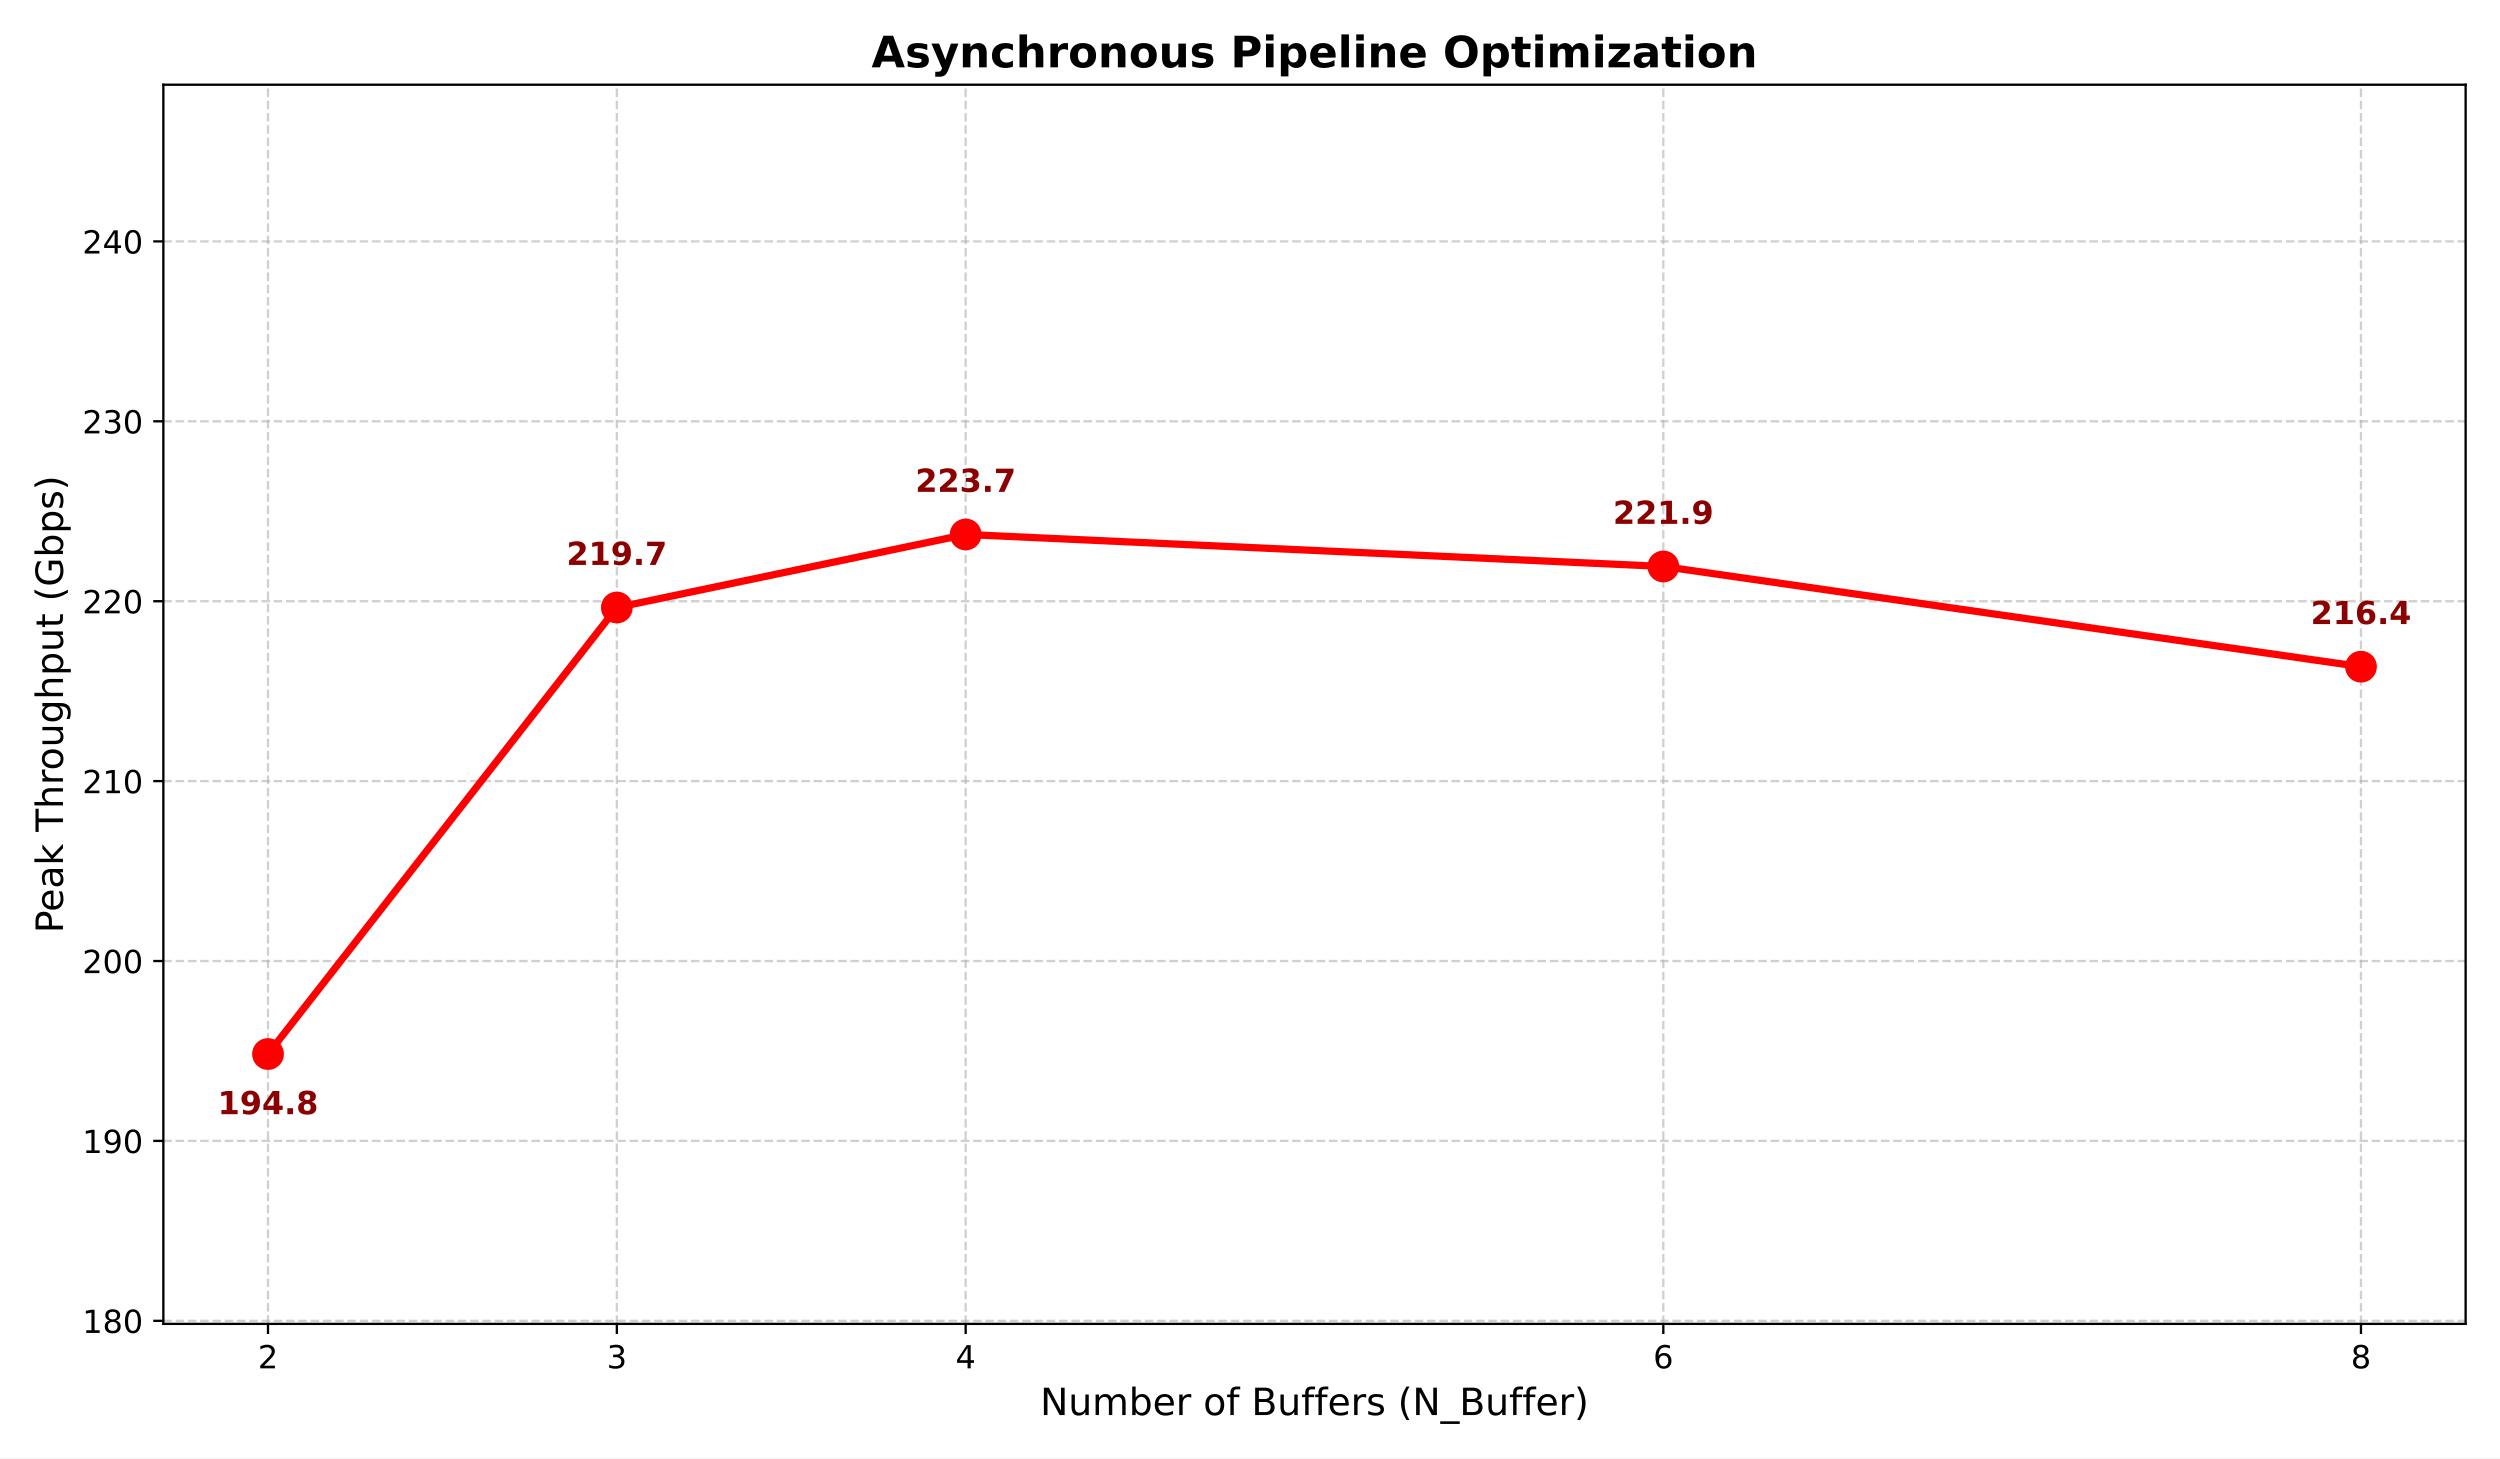
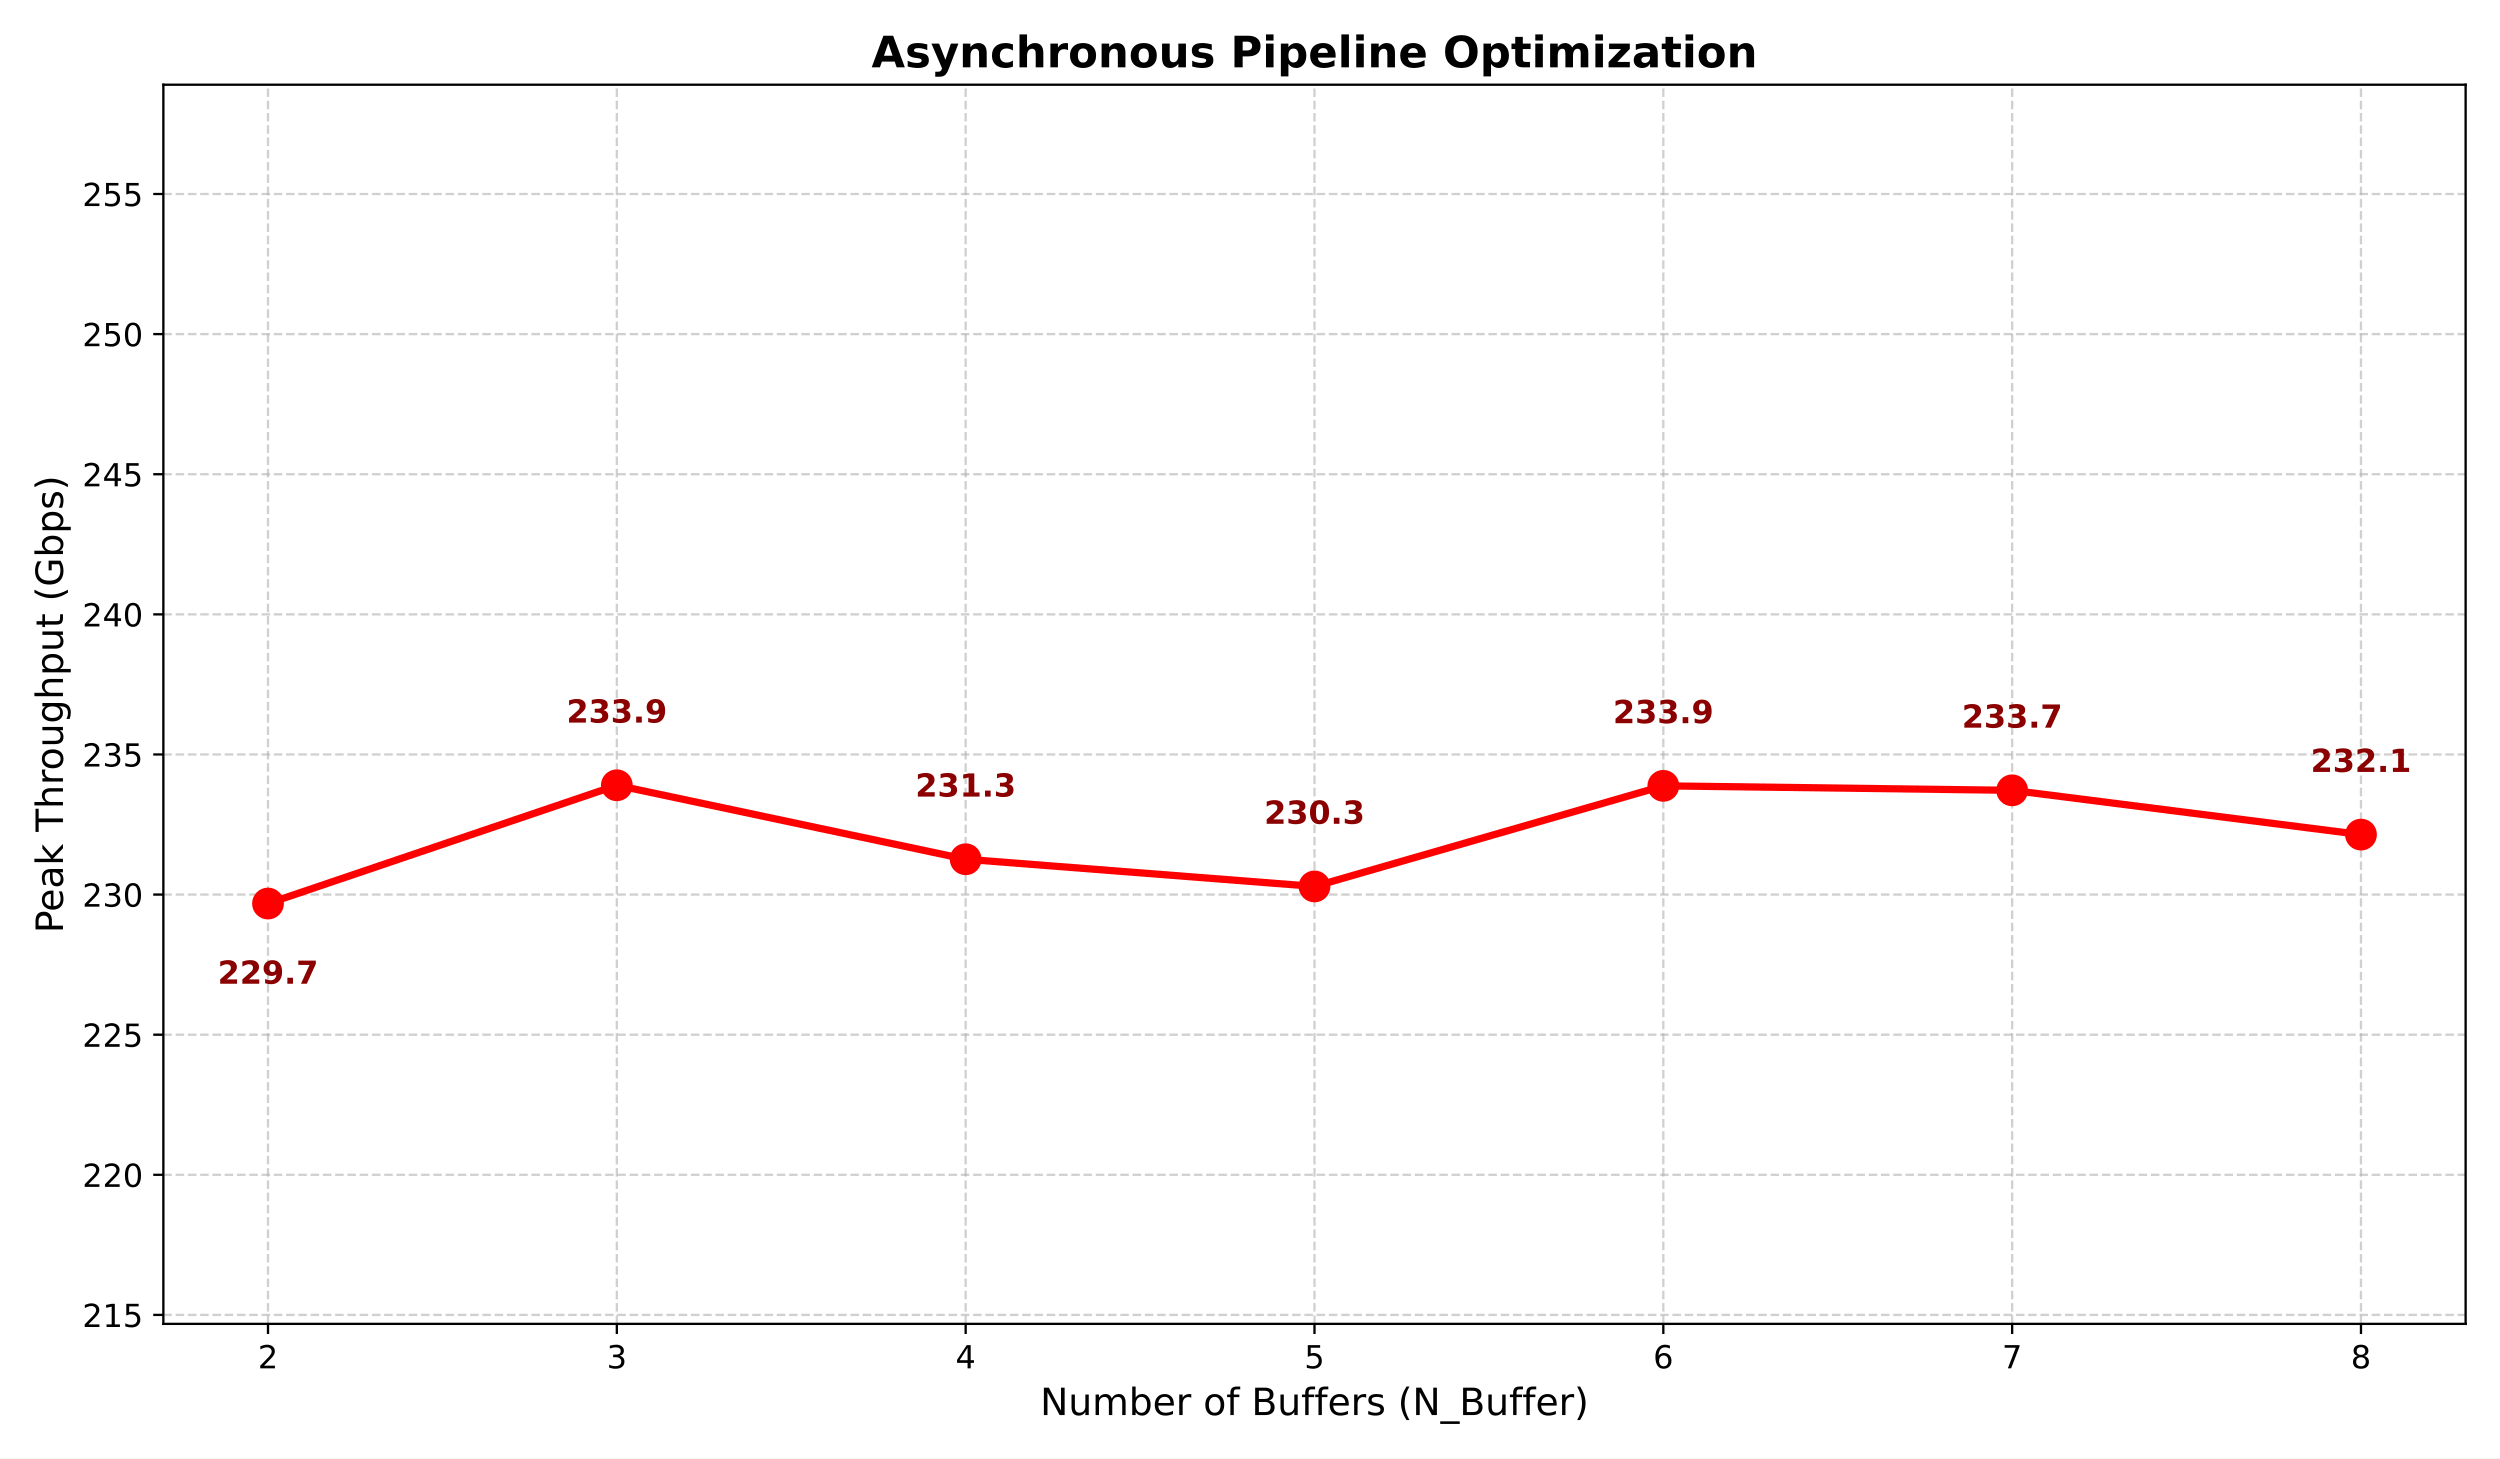
<svg xmlns="http://www.w3.org/2000/svg" xmlns:xlink="http://www.w3.org/1999/xlink" width="864pt" height="504pt" viewBox="0 0 864 504" version="1.1">
  <defs>
    <style type="text/css">*{stroke-linejoin: round; stroke-linecap: butt}</style>
  </defs>
  <g id="figure_1">
    <g id="patch_1">
      <path d="M 0 504  L 864 504  L 864 0  L 0 0  z " style="fill: #ffffff" />
    </g>
    <g id="axes_1">
      <g id="patch_2">
        <path d="M 56.458 457.531  L 852.12 457.531  L 852.12 29.278  L 56.458 29.278  z " style="fill: #ffffff" />
      </g>
      <g id="matplotlib.axis_1">
        <g id="xtick_1">
          <g id="line2d_1">
-             <path d="M 92.624 457.531  L 92.624 29.278  " clip-path="url(#p7f7dd64384)" style="fill: none; stroke-dasharray: 2.96,1.28; stroke-dashoffset: 0; stroke: #b0b0b0; stroke-opacity: 0.6; stroke-width: 0.8" />
+             <path d="M 92.624 457.531  L 92.624 29.278  " clip-path="url(#p5794e2427c)" style="fill: none; stroke-dasharray: 2.96,1.28; stroke-dashoffset: 0; stroke: #b0b0b0; stroke-opacity: 0.6; stroke-width: 0.8" />
          </g>
          <g id="line2d_2">
            <defs>
-               <path id="m4a7b9e908a" d="M 0 0  L 0 3.5  " style="stroke: #000000; stroke-width: 0.8" />
+               <path id="m88aeac3cb3" d="M 0 0  L 0 3.5  " style="stroke: #000000; stroke-width: 0.8" />
            </defs>
            <g>
-               <use xlink:href="#m4a7b9e908a" x="92.624" y="457.531" style="stroke: #000000; stroke-width: 0.8" />
+               <use xlink:href="#m88aeac3cb3" x="92.624" y="457.531" style="stroke: #000000; stroke-width: 0.8" />
            </g>
          </g>
          <g id="text_1">
            <text style="font-size: 11px; font-family: 'DejaVu Sans', 'Bitstream Vera Sans', 'Computer Modern Sans Serif', 'Lucida Grande', 'Verdana', 'Geneva', 'Lucid', 'Arial', 'Helvetica', 'Avant Garde', sans-serif; text-anchor: middle" x="92.624" y="472.889" transform="rotate(-0 92.62428 472.8892)">2</text>
          </g>
        </g>
        <g id="xtick_2">
          <g id="line2d_3">
-             <path d="M 213.179 457.531  L 213.179 29.278  " clip-path="url(#p7f7dd64384)" style="fill: none; stroke-dasharray: 2.96,1.28; stroke-dashoffset: 0; stroke: #b0b0b0; stroke-opacity: 0.6; stroke-width: 0.8" />
+             <path d="M 213.179 457.531  L 213.179 29.278  " clip-path="url(#p5794e2427c)" style="fill: none; stroke-dasharray: 2.96,1.28; stroke-dashoffset: 0; stroke: #b0b0b0; stroke-opacity: 0.6; stroke-width: 0.8" />
          </g>
          <g id="line2d_4">
            <g>
-               <use xlink:href="#m4a7b9e908a" x="213.179" y="457.531" style="stroke: #000000; stroke-width: 0.8" />
+               <use xlink:href="#m88aeac3cb3" x="213.179" y="457.531" style="stroke: #000000; stroke-width: 0.8" />
            </g>
          </g>
          <g id="text_2">
            <text style="font-size: 11px; font-family: 'DejaVu Sans', 'Bitstream Vera Sans', 'Computer Modern Sans Serif', 'Lucida Grande', 'Verdana', 'Geneva', 'Lucid', 'Arial', 'Helvetica', 'Avant Garde', sans-serif; text-anchor: middle" x="213.179" y="472.889" transform="rotate(-0 213.1792 472.8892)">3</text>
          </g>
        </g>
        <g id="xtick_3">
          <g id="line2d_5">
-             <path d="M 333.734 457.531  L 333.734 29.278  " clip-path="url(#p7f7dd64384)" style="fill: none; stroke-dasharray: 2.96,1.28; stroke-dashoffset: 0; stroke: #b0b0b0; stroke-opacity: 0.6; stroke-width: 0.8" />
+             <path d="M 333.734 457.531  L 333.734 29.278  " clip-path="url(#p5794e2427c)" style="fill: none; stroke-dasharray: 2.96,1.28; stroke-dashoffset: 0; stroke: #b0b0b0; stroke-opacity: 0.6; stroke-width: 0.8" />
          </g>
          <g id="line2d_6">
            <g>
-               <use xlink:href="#m4a7b9e908a" x="333.734" y="457.531" style="stroke: #000000; stroke-width: 0.8" />
+               <use xlink:href="#m88aeac3cb3" x="333.734" y="457.531" style="stroke: #000000; stroke-width: 0.8" />
            </g>
          </g>
          <g id="text_3">
            <text style="font-size: 11px; font-family: 'DejaVu Sans', 'Bitstream Vera Sans', 'Computer Modern Sans Serif', 'Lucida Grande', 'Verdana', 'Geneva', 'Lucid', 'Arial', 'Helvetica', 'Avant Garde', sans-serif; text-anchor: middle" x="333.734" y="472.889" transform="rotate(-0 333.734 472.8892)">4</text>
          </g>
        </g>
        <g id="xtick_4">
          <g id="line2d_7">
-             <path d="M 574.844 457.531  L 574.844 29.278  " clip-path="url(#p7f7dd64384)" style="fill: none; stroke-dasharray: 2.96,1.28; stroke-dashoffset: 0; stroke: #b0b0b0; stroke-opacity: 0.6; stroke-width: 0.8" />
+             <path d="M 454.289 457.531  L 454.289 29.278  " clip-path="url(#p5794e2427c)" style="fill: none; stroke-dasharray: 2.96,1.28; stroke-dashoffset: 0; stroke: #b0b0b0; stroke-opacity: 0.6; stroke-width: 0.8" />
          </g>
          <g id="line2d_8">
            <g>
-               <use xlink:href="#m4a7b9e908a" x="574.844" y="457.531" style="stroke: #000000; stroke-width: 0.8" />
+               <use xlink:href="#m88aeac3cb3" x="454.289" y="457.531" style="stroke: #000000; stroke-width: 0.8" />
            </g>
          </g>
          <g id="text_4">
-             <text style="font-size: 11px; font-family: 'DejaVu Sans', 'Bitstream Vera Sans', 'Computer Modern Sans Serif', 'Lucida Grande', 'Verdana', 'Geneva', 'Lucid', 'Arial', 'Helvetica', 'Avant Garde', sans-serif; text-anchor: middle" x="574.844" y="472.889" transform="rotate(-0 574.8438 472.8892)">6</text>
+             <text style="font-size: 11px; font-family: 'DejaVu Sans', 'Bitstream Vera Sans', 'Computer Modern Sans Serif', 'Lucida Grande', 'Verdana', 'Geneva', 'Lucid', 'Arial', 'Helvetica', 'Avant Garde', sans-serif; text-anchor: middle" x="454.289" y="472.889" transform="rotate(-0 454.2889 472.8892)">5</text>
          </g>
        </g>
        <g id="xtick_5">
          <g id="line2d_9">
-             <path d="M 815.954 457.531  L 815.954 29.278  " clip-path="url(#p7f7dd64384)" style="fill: none; stroke-dasharray: 2.96,1.28; stroke-dashoffset: 0; stroke: #b0b0b0; stroke-opacity: 0.6; stroke-width: 0.8" />
+             <path d="M 574.844 457.531  L 574.844 29.278  " clip-path="url(#p5794e2427c)" style="fill: none; stroke-dasharray: 2.96,1.28; stroke-dashoffset: 0; stroke: #b0b0b0; stroke-opacity: 0.6; stroke-width: 0.8" />
          </g>
          <g id="line2d_10">
            <g>
-               <use xlink:href="#m4a7b9e908a" x="815.954" y="457.531" style="stroke: #000000; stroke-width: 0.8" />
+               <use xlink:href="#m88aeac3cb3" x="574.844" y="457.531" style="stroke: #000000; stroke-width: 0.8" />
            </g>
          </g>
          <g id="text_5">
+             <text style="font-size: 11px; font-family: 'DejaVu Sans', 'Bitstream Vera Sans', 'Computer Modern Sans Serif', 'Lucida Grande', 'Verdana', 'Geneva', 'Lucid', 'Arial', 'Helvetica', 'Avant Garde', sans-serif; text-anchor: middle" x="574.844" y="472.889" transform="rotate(-0 574.8438 472.8892)">6</text>
+           </g>
+         </g>
+         <g id="xtick_6">
+           <g id="line2d_11">
+             <path d="M 695.399 457.531  L 695.399 29.278  " clip-path="url(#p5794e2427c)" style="fill: none; stroke-dasharray: 2.96,1.28; stroke-dashoffset: 0; stroke: #b0b0b0; stroke-opacity: 0.6; stroke-width: 0.8" />
+           </g>
+           <g id="line2d_12">
+             <g>
+               <use xlink:href="#m88aeac3cb3" x="695.399" y="457.531" style="stroke: #000000; stroke-width: 0.8" />
+             </g>
+           </g>
+           <g id="text_6">
+             <text style="font-size: 11px; font-family: 'DejaVu Sans', 'Bitstream Vera Sans', 'Computer Modern Sans Serif', 'Lucida Grande', 'Verdana', 'Geneva', 'Lucid', 'Arial', 'Helvetica', 'Avant Garde', sans-serif; text-anchor: middle" x="695.399" y="472.889" transform="rotate(-0 695.3987 472.8892)">7</text>
+           </g>
+         </g>
+         <g id="xtick_7">
+           <g id="line2d_13">
+             <path d="M 815.954 457.531  L 815.954 29.278  " clip-path="url(#p5794e2427c)" style="fill: none; stroke-dasharray: 2.96,1.28; stroke-dashoffset: 0; stroke: #b0b0b0; stroke-opacity: 0.6; stroke-width: 0.8" />
+           </g>
+           <g id="line2d_14">
+             <g>
+               <use xlink:href="#m88aeac3cb3" x="815.954" y="457.531" style="stroke: #000000; stroke-width: 0.8" />
+             </g>
+           </g>
+           <g id="text_7">
            <text style="font-size: 11px; font-family: 'DejaVu Sans', 'Bitstream Vera Sans', 'Computer Modern Sans Serif', 'Lucida Grande', 'Verdana', 'Geneva', 'Lucid', 'Arial', 'Helvetica', 'Avant Garde', sans-serif; text-anchor: middle" x="815.954" y="472.889" transform="rotate(-0 815.9535 472.8892)">8</text>
          </g>
        </g>
-         <g id="text_6">
+         <g id="text_8">
          <text style="font-size: 13px; font-family: 'DejaVu Sans', 'Bitstream Vera Sans', 'Computer Modern Sans Serif', 'Lucida Grande', 'Verdana', 'Geneva', 'Lucid', 'Arial', 'Helvetica', 'Avant Garde', sans-serif; text-anchor: middle" x="454.289" y="489.055" transform="rotate(-0 454.2889 489.0548)">Number of Buffers (N_Buffer)</text>
        </g>
      </g>
      <g id="matplotlib.axis_2">
        <g id="ytick_1">
-           <g id="line2d_11">
-             <path d="M 56.458 456.474  L 852.12 456.474  " clip-path="url(#p7f7dd64384)" style="fill: none; stroke-dasharray: 2.96,1.28; stroke-dashoffset: 0; stroke: #b0b0b0; stroke-opacity: 0.6; stroke-width: 0.8" />
-           </g>
-           <g id="line2d_12">
+           <g id="line2d_15">
+             <path d="M 56.458 454.432  L 852.12 454.432  " clip-path="url(#p5794e2427c)" style="fill: none; stroke-dasharray: 2.96,1.28; stroke-dashoffset: 0; stroke: #b0b0b0; stroke-opacity: 0.6; stroke-width: 0.8" />
+           </g>
+           <g id="line2d_16">
            <defs>
-               <path id="m40fb572e52" d="M 0 0  L -3.5 0  " style="stroke: #000000; stroke-width: 0.8" />
+               <path id="m63892bb8df" d="M 0 0  L -3.5 0  " style="stroke: #000000; stroke-width: 0.8" />
            </defs>
            <g>
-               <use xlink:href="#m40fb572e52" x="56.458" y="456.474" style="stroke: #000000; stroke-width: 0.8" />
-             </g>
-           </g>
-           <g id="text_7">
-             <text style="font-size: 11px; font-family: 'DejaVu Sans', 'Bitstream Vera Sans', 'Computer Modern Sans Serif', 'Lucida Grande', 'Verdana', 'Geneva', 'Lucid', 'Arial', 'Helvetica', 'Avant Garde', sans-serif; text-anchor: end" x="49.458" y="460.653" transform="rotate(-0 49.45781 460.6531)">180</text>
+               <use xlink:href="#m63892bb8df" x="56.458" y="454.432" style="stroke: #000000; stroke-width: 0.8" />
+             </g>
+           </g>
+           <g id="text_9">
+             <text style="font-size: 11px; font-family: 'DejaVu Sans', 'Bitstream Vera Sans', 'Computer Modern Sans Serif', 'Lucida Grande', 'Verdana', 'Geneva', 'Lucid', 'Arial', 'Helvetica', 'Avant Garde', sans-serif; text-anchor: end" x="49.458" y="458.611" transform="rotate(-0 49.45781 458.611)">215</text>
          </g>
        </g>
        <g id="ytick_2">
-           <g id="line2d_13">
-             <path d="M 56.458 394.3  L 852.12 394.3  " clip-path="url(#p7f7dd64384)" style="fill: none; stroke-dasharray: 2.96,1.28; stroke-dashoffset: 0; stroke: #b0b0b0; stroke-opacity: 0.6; stroke-width: 0.8" />
-           </g>
-           <g id="line2d_14">
-             <g>
-               <use xlink:href="#m40fb572e52" x="56.458" y="394.3" style="stroke: #000000; stroke-width: 0.8" />
-             </g>
-           </g>
-           <g id="text_8">
-             <text style="font-size: 11px; font-family: 'DejaVu Sans', 'Bitstream Vera Sans', 'Computer Modern Sans Serif', 'Lucida Grande', 'Verdana', 'Geneva', 'Lucid', 'Arial', 'Helvetica', 'Avant Garde', sans-serif; text-anchor: end" x="49.458" y="398.479" transform="rotate(-0 49.45781 398.4793)">190</text>
+           <g id="line2d_17">
+             <path d="M 56.458 406.009  L 852.12 406.009  " clip-path="url(#p5794e2427c)" style="fill: none; stroke-dasharray: 2.96,1.28; stroke-dashoffset: 0; stroke: #b0b0b0; stroke-opacity: 0.6; stroke-width: 0.8" />
+           </g>
+           <g id="line2d_18">
+             <g>
+               <use xlink:href="#m63892bb8df" x="56.458" y="406.009" style="stroke: #000000; stroke-width: 0.8" />
+             </g>
+           </g>
+           <g id="text_10">
+             <text style="font-size: 11px; font-family: 'DejaVu Sans', 'Bitstream Vera Sans', 'Computer Modern Sans Serif', 'Lucida Grande', 'Verdana', 'Geneva', 'Lucid', 'Arial', 'Helvetica', 'Avant Garde', sans-serif; text-anchor: end" x="49.458" y="410.188" transform="rotate(-0 49.45781 410.188)">220</text>
          </g>
        </g>
        <g id="ytick_3">
-           <g id="line2d_15">
-             <path d="M 56.458 332.126  L 852.12 332.126  " clip-path="url(#p7f7dd64384)" style="fill: none; stroke-dasharray: 2.96,1.28; stroke-dashoffset: 0; stroke: #b0b0b0; stroke-opacity: 0.6; stroke-width: 0.8" />
-           </g>
-           <g id="line2d_16">
-             <g>
-               <use xlink:href="#m40fb572e52" x="56.458" y="332.126" style="stroke: #000000; stroke-width: 0.8" />
-             </g>
-           </g>
-           <g id="text_9">
-             <text style="font-size: 11px; font-family: 'DejaVu Sans', 'Bitstream Vera Sans', 'Computer Modern Sans Serif', 'Lucida Grande', 'Verdana', 'Geneva', 'Lucid', 'Arial', 'Helvetica', 'Avant Garde', sans-serif; text-anchor: end" x="49.458" y="336.305" transform="rotate(-0 49.45781 336.3055)">200</text>
+           <g id="line2d_19">
+             <path d="M 56.458 357.586  L 852.12 357.586  " clip-path="url(#p5794e2427c)" style="fill: none; stroke-dasharray: 2.96,1.28; stroke-dashoffset: 0; stroke: #b0b0b0; stroke-opacity: 0.6; stroke-width: 0.8" />
+           </g>
+           <g id="line2d_20">
+             <g>
+               <use xlink:href="#m63892bb8df" x="56.458" y="357.586" style="stroke: #000000; stroke-width: 0.8" />
+             </g>
+           </g>
+           <g id="text_11">
+             <text style="font-size: 11px; font-family: 'DejaVu Sans', 'Bitstream Vera Sans', 'Computer Modern Sans Serif', 'Lucida Grande', 'Verdana', 'Geneva', 'Lucid', 'Arial', 'Helvetica', 'Avant Garde', sans-serif; text-anchor: end" x="49.458" y="361.765" transform="rotate(-0 49.45781 361.7649)">225</text>
          </g>
        </g>
        <g id="ytick_4">
-           <g id="line2d_17">
-             <path d="M 56.458 269.953  L 852.12 269.953  " clip-path="url(#p7f7dd64384)" style="fill: none; stroke-dasharray: 2.96,1.28; stroke-dashoffset: 0; stroke: #b0b0b0; stroke-opacity: 0.6; stroke-width: 0.8" />
-           </g>
-           <g id="line2d_18">
-             <g>
-               <use xlink:href="#m40fb572e52" x="56.458" y="269.953" style="stroke: #000000; stroke-width: 0.8" />
-             </g>
-           </g>
-           <g id="text_10">
-             <text style="font-size: 11px; font-family: 'DejaVu Sans', 'Bitstream Vera Sans', 'Computer Modern Sans Serif', 'Lucida Grande', 'Verdana', 'Geneva', 'Lucid', 'Arial', 'Helvetica', 'Avant Garde', sans-serif; text-anchor: end" x="49.458" y="274.132" transform="rotate(-0 49.45781 274.1317)">210</text>
+           <g id="line2d_21">
+             <path d="M 56.458 309.163  L 852.12 309.163  " clip-path="url(#p5794e2427c)" style="fill: none; stroke-dasharray: 2.96,1.28; stroke-dashoffset: 0; stroke: #b0b0b0; stroke-opacity: 0.6; stroke-width: 0.8" />
+           </g>
+           <g id="line2d_22">
+             <g>
+               <use xlink:href="#m63892bb8df" x="56.458" y="309.163" style="stroke: #000000; stroke-width: 0.8" />
+             </g>
+           </g>
+           <g id="text_12">
+             <text style="font-size: 11px; font-family: 'DejaVu Sans', 'Bitstream Vera Sans', 'Computer Modern Sans Serif', 'Lucida Grande', 'Verdana', 'Geneva', 'Lucid', 'Arial', 'Helvetica', 'Avant Garde', sans-serif; text-anchor: end" x="49.458" y="313.342" transform="rotate(-0 49.45781 313.3419)">230</text>
          </g>
        </g>
        <g id="ytick_5">
-           <g id="line2d_19">
-             <path d="M 56.458 207.779  L 852.12 207.779  " clip-path="url(#p7f7dd64384)" style="fill: none; stroke-dasharray: 2.96,1.28; stroke-dashoffset: 0; stroke: #b0b0b0; stroke-opacity: 0.6; stroke-width: 0.8" />
-           </g>
-           <g id="line2d_20">
-             <g>
-               <use xlink:href="#m40fb572e52" x="56.458" y="207.779" style="stroke: #000000; stroke-width: 0.8" />
-             </g>
-           </g>
-           <g id="text_11">
-             <text style="font-size: 11px; font-family: 'DejaVu Sans', 'Bitstream Vera Sans', 'Computer Modern Sans Serif', 'Lucida Grande', 'Verdana', 'Geneva', 'Lucid', 'Arial', 'Helvetica', 'Avant Garde', sans-serif; text-anchor: end" x="49.458" y="211.958" transform="rotate(-0 49.45781 211.9578)">220</text>
+           <g id="line2d_23">
+             <path d="M 56.458 260.74  L 852.12 260.74  " clip-path="url(#p5794e2427c)" style="fill: none; stroke-dasharray: 2.96,1.28; stroke-dashoffset: 0; stroke: #b0b0b0; stroke-opacity: 0.6; stroke-width: 0.8" />
+           </g>
+           <g id="line2d_24">
+             <g>
+               <use xlink:href="#m63892bb8df" x="56.458" y="260.74" style="stroke: #000000; stroke-width: 0.8" />
+             </g>
+           </g>
+           <g id="text_13">
+             <text style="font-size: 11px; font-family: 'DejaVu Sans', 'Bitstream Vera Sans', 'Computer Modern Sans Serif', 'Lucida Grande', 'Verdana', 'Geneva', 'Lucid', 'Arial', 'Helvetica', 'Avant Garde', sans-serif; text-anchor: end" x="49.458" y="264.919" transform="rotate(-0 49.45781 264.9189)">235</text>
          </g>
        </g>
        <g id="ytick_6">
-           <g id="line2d_21">
-             <path d="M 56.458 145.605  L 852.12 145.605  " clip-path="url(#p7f7dd64384)" style="fill: none; stroke-dasharray: 2.96,1.28; stroke-dashoffset: 0; stroke: #b0b0b0; stroke-opacity: 0.6; stroke-width: 0.8" />
-           </g>
-           <g id="line2d_22">
-             <g>
-               <use xlink:href="#m40fb572e52" x="56.458" y="145.605" style="stroke: #000000; stroke-width: 0.8" />
-             </g>
-           </g>
-           <g id="text_12">
-             <text style="font-size: 11px; font-family: 'DejaVu Sans', 'Bitstream Vera Sans', 'Computer Modern Sans Serif', 'Lucida Grande', 'Verdana', 'Geneva', 'Lucid', 'Arial', 'Helvetica', 'Avant Garde', sans-serif; text-anchor: end" x="49.458" y="149.784" transform="rotate(-0 49.45781 149.784)">230</text>
+           <g id="line2d_25">
+             <path d="M 56.458 212.317  L 852.12 212.317  " clip-path="url(#p5794e2427c)" style="fill: none; stroke-dasharray: 2.96,1.28; stroke-dashoffset: 0; stroke: #b0b0b0; stroke-opacity: 0.6; stroke-width: 0.8" />
+           </g>
+           <g id="line2d_26">
+             <g>
+               <use xlink:href="#m63892bb8df" x="56.458" y="212.317" style="stroke: #000000; stroke-width: 0.8" />
+             </g>
+           </g>
+           <g id="text_14">
+             <text style="font-size: 11px; font-family: 'DejaVu Sans', 'Bitstream Vera Sans', 'Computer Modern Sans Serif', 'Lucida Grande', 'Verdana', 'Geneva', 'Lucid', 'Arial', 'Helvetica', 'Avant Garde', sans-serif; text-anchor: end" x="49.458" y="216.496" transform="rotate(-0 49.45781 216.4959)">240</text>
          </g>
        </g>
        <g id="ytick_7">
-           <g id="line2d_23">
-             <path d="M 56.458 83.431  L 852.12 83.431  " clip-path="url(#p7f7dd64384)" style="fill: none; stroke-dasharray: 2.96,1.28; stroke-dashoffset: 0; stroke: #b0b0b0; stroke-opacity: 0.6; stroke-width: 0.8" />
-           </g>
-           <g id="line2d_24">
-             <g>
-               <use xlink:href="#m40fb572e52" x="56.458" y="83.431" style="stroke: #000000; stroke-width: 0.8" />
-             </g>
-           </g>
-           <g id="text_13">
-             <text style="font-size: 11px; font-family: 'DejaVu Sans', 'Bitstream Vera Sans', 'Computer Modern Sans Serif', 'Lucida Grande', 'Verdana', 'Geneva', 'Lucid', 'Arial', 'Helvetica', 'Avant Garde', sans-serif; text-anchor: end" x="49.458" y="87.61" transform="rotate(-0 49.45781 87.6102)">240</text>
-           </g>
-         </g>
-         <g id="text_14">
+           <g id="line2d_27">
+             <path d="M 56.458 163.894  L 852.12 163.894  " clip-path="url(#p5794e2427c)" style="fill: none; stroke-dasharray: 2.96,1.28; stroke-dashoffset: 0; stroke: #b0b0b0; stroke-opacity: 0.6; stroke-width: 0.8" />
+           </g>
+           <g id="line2d_28">
+             <g>
+               <use xlink:href="#m63892bb8df" x="56.458" y="163.894" style="stroke: #000000; stroke-width: 0.8" />
+             </g>
+           </g>
+           <g id="text_15">
+             <text style="font-size: 11px; font-family: 'DejaVu Sans', 'Bitstream Vera Sans', 'Computer Modern Sans Serif', 'Lucida Grande', 'Verdana', 'Geneva', 'Lucid', 'Arial', 'Helvetica', 'Avant Garde', sans-serif; text-anchor: end" x="49.458" y="168.073" transform="rotate(-0 49.45781 168.0728)">245</text>
+           </g>
+         </g>
+         <g id="ytick_8">
+           <g id="line2d_29">
+             <path d="M 56.458 115.471  L 852.12 115.471  " clip-path="url(#p5794e2427c)" style="fill: none; stroke-dasharray: 2.96,1.28; stroke-dashoffset: 0; stroke: #b0b0b0; stroke-opacity: 0.6; stroke-width: 0.8" />
+           </g>
+           <g id="line2d_30">
+             <g>
+               <use xlink:href="#m63892bb8df" x="56.458" y="115.471" style="stroke: #000000; stroke-width: 0.8" />
+             </g>
+           </g>
+           <g id="text_16">
+             <text style="font-size: 11px; font-family: 'DejaVu Sans', 'Bitstream Vera Sans', 'Computer Modern Sans Serif', 'Lucida Grande', 'Verdana', 'Geneva', 'Lucid', 'Arial', 'Helvetica', 'Avant Garde', sans-serif; text-anchor: end" x="49.458" y="119.65" transform="rotate(-0 49.45781 119.6498)">250</text>
+           </g>
+         </g>
+         <g id="ytick_9">
+           <g id="line2d_31">
+             <path d="M 56.458 67.048  L 852.12 67.048  " clip-path="url(#p5794e2427c)" style="fill: none; stroke-dasharray: 2.96,1.28; stroke-dashoffset: 0; stroke: #b0b0b0; stroke-opacity: 0.6; stroke-width: 0.8" />
+           </g>
+           <g id="line2d_32">
+             <g>
+               <use xlink:href="#m63892bb8df" x="56.458" y="67.048" style="stroke: #000000; stroke-width: 0.8" />
+             </g>
+           </g>
+           <g id="text_17">
+             <text style="font-size: 11px; font-family: 'DejaVu Sans', 'Bitstream Vera Sans', 'Computer Modern Sans Serif', 'Lucida Grande', 'Verdana', 'Geneva', 'Lucid', 'Arial', 'Helvetica', 'Avant Garde', sans-serif; text-anchor: end" x="49.458" y="71.227" transform="rotate(-0 49.45781 71.22676)">255</text>
+           </g>
+         </g>
+         <g id="text_18">
          <text style="font-size: 13px; font-family: 'DejaVu Sans', 'Bitstream Vera Sans', 'Computer Modern Sans Serif', 'Lucida Grande', 'Verdana', 'Geneva', 'Lucid', 'Arial', 'Helvetica', 'Avant Garde', sans-serif; text-anchor: middle" x="21.758" y="243.404" transform="rotate(-90 21.75797 243.4043)">Peak Throughput (Gbps)</text>
        </g>
      </g>
-       <g id="line2d_25">
-         <path d="M 92.624 364.27  L 213.179 209.955  L 333.734 184.712  L 574.844 195.779  L 815.954 230.41  " clip-path="url(#p7f7dd64384)" style="fill: none; stroke: #ff0000; stroke-width: 2.5; stroke-linecap: square" />
+       <g id="line2d_33">
+         <path d="M 92.624 312.262  L 213.179 271.393  L 333.734 296.96  L 454.289 306.354  L 574.844 271.587  L 695.399 273.136  L 815.954 288.438  " clip-path="url(#p5794e2427c)" style="fill: none; stroke: #ff0000; stroke-width: 2.5; stroke-linecap: square" />
        <defs>
-           <path id="m9907aa829a" d="M 0 5  C 1.326 5 2.598 4.473 3.536 3.536  C 4.473 2.598 5 1.326 5 0  C 5 -1.326 4.473 -2.598 3.536 -3.536  C 2.598 -4.473 1.326 -5 0 -5  C -1.326 -5 -2.598 -4.473 -3.536 -3.536  C -4.473 -2.598 -5 -1.326 -5 0  C -5 1.326 -4.473 2.598 -3.536 3.536  C -2.598 4.473 -1.326 5 0 5  z " style="stroke: #ff0000" />
+           <path id="md0e82eb753" d="M 0 5  C 1.326 5 2.598 4.473 3.536 3.536  C 4.473 2.598 5 1.326 5 0  C 5 -1.326 4.473 -2.598 3.536 -3.536  C 2.598 -4.473 1.326 -5 0 -5  C -1.326 -5 -2.598 -4.473 -3.536 -3.536  C -4.473 -2.598 -5 -1.326 -5 0  C -5 1.326 -4.473 2.598 -3.536 3.536  C -2.598 4.473 -1.326 5 0 5  z " style="stroke: #ff0000" />
        </defs>
-         <g clip-path="url(#p7f7dd64384)">
-           <use xlink:href="#m9907aa829a" x="92.624" y="364.27" style="fill: #ff0000; stroke: #ff0000" />
-           <use xlink:href="#m9907aa829a" x="213.179" y="209.955" style="fill: #ff0000; stroke: #ff0000" />
-           <use xlink:href="#m9907aa829a" x="333.734" y="184.712" style="fill: #ff0000; stroke: #ff0000" />
-           <use xlink:href="#m9907aa829a" x="574.844" y="195.779" style="fill: #ff0000; stroke: #ff0000" />
-           <use xlink:href="#m9907aa829a" x="815.954" y="230.41" style="fill: #ff0000; stroke: #ff0000" />
+         <g clip-path="url(#p5794e2427c)">
+           <use xlink:href="#md0e82eb753" x="92.624" y="312.262" style="fill: #ff0000; stroke: #ff0000" />
+           <use xlink:href="#md0e82eb753" x="213.179" y="271.393" style="fill: #ff0000; stroke: #ff0000" />
+           <use xlink:href="#md0e82eb753" x="333.734" y="296.96" style="fill: #ff0000; stroke: #ff0000" />
+           <use xlink:href="#md0e82eb753" x="454.289" y="306.354" style="fill: #ff0000; stroke: #ff0000" />
+           <use xlink:href="#md0e82eb753" x="574.844" y="271.587" style="fill: #ff0000; stroke: #ff0000" />
+           <use xlink:href="#md0e82eb753" x="695.399" y="273.136" style="fill: #ff0000; stroke: #ff0000" />
+           <use xlink:href="#md0e82eb753" x="815.954" y="288.438" style="fill: #ff0000; stroke: #ff0000" />
        </g>
      </g>
      <g id="patch_3">
        <path d="M 56.458 457.531  L 56.458 29.278  " style="fill: none; stroke: #000000; stroke-width: 0.8; stroke-linejoin: miter; stroke-linecap: square" />
      </g>
      <g id="patch_4">
        <path d="M 852.12 457.531  L 852.12 29.278  " style="fill: none; stroke: #000000; stroke-width: 0.8; stroke-linejoin: miter; stroke-linecap: square" />
      </g>
      <g id="patch_5">
        <path d="M 56.458 457.531  L 852.12 457.531  " style="fill: none; stroke: #000000; stroke-width: 0.8; stroke-linejoin: miter; stroke-linecap: square" />
      </g>
      <g id="patch_6">
        <path d="M 56.458 29.278  L 852.12 29.278  " style="fill: none; stroke: #000000; stroke-width: 0.8; stroke-linejoin: miter; stroke-linecap: square" />
      </g>
-       <g id="text_15">
-         <text style="font-weight: 700; font-size: 11px; font-family: 'DejaVu Sans', 'Bitstream Vera Sans', 'Computer Modern Sans Serif', 'Lucida Grande', 'Verdana', 'Geneva', 'Lucid', 'Arial', 'Helvetica', 'Avant Garde', sans-serif; text-anchor: middle; fill: #8b0000" x="92.624" y="385.063" transform="rotate(-0 92.62428 385.0633)">194.8</text>
-       </g>
-       <g id="text_16">
-         <text style="font-weight: 700; font-size: 11px; font-family: 'DejaVu Sans', 'Bitstream Vera Sans', 'Computer Modern Sans Serif', 'Lucida Grande', 'Verdana', 'Geneva', 'Lucid', 'Arial', 'Helvetica', 'Avant Garde', sans-serif; text-anchor: middle; fill: #8b0000" x="213.179" y="195.232" transform="rotate(-0 213.1792 195.2324)">219.7</text>
-       </g>
-       <g id="text_17">
-         <text style="font-weight: 700; font-size: 11px; font-family: 'DejaVu Sans', 'Bitstream Vera Sans', 'Computer Modern Sans Serif', 'Lucida Grande', 'Verdana', 'Geneva', 'Lucid', 'Arial', 'Helvetica', 'Avant Garde', sans-serif; text-anchor: middle; fill: #8b0000" x="333.734" y="169.99" transform="rotate(-0 333.734 169.9898)">223.7</text>
-       </g>
-       <g id="text_18">
-         <text style="font-weight: 700; font-size: 11px; font-family: 'DejaVu Sans', 'Bitstream Vera Sans', 'Computer Modern Sans Serif', 'Lucida Grande', 'Verdana', 'Geneva', 'Lucid', 'Arial', 'Helvetica', 'Avant Garde', sans-serif; text-anchor: middle; fill: #8b0000" x="574.844" y="181.057" transform="rotate(-0 574.8438 181.0567)">221.9</text>
-       </g>
      <g id="text_19">
-         <text style="font-weight: 700; font-size: 11px; font-family: 'DejaVu Sans', 'Bitstream Vera Sans', 'Computer Modern Sans Serif', 'Lucida Grande', 'Verdana', 'Geneva', 'Lucid', 'Arial', 'Helvetica', 'Avant Garde', sans-serif; text-anchor: middle; fill: #8b0000" x="815.954" y="215.688" transform="rotate(-0 815.9535 215.6875)">216.4</text>
+         <text style="font-weight: 700; font-size: 11px; font-family: 'DejaVu Sans', 'Bitstream Vera Sans', 'Computer Modern Sans Serif', 'Lucida Grande', 'Verdana', 'Geneva', 'Lucid', 'Arial', 'Helvetica', 'Avant Garde', sans-serif; text-anchor: middle; fill: #8b0000" x="92.624" y="339.989" transform="rotate(-0 92.62428 339.9893)">229.7</text>
      </g>
      <g id="text_20">
+         <text style="font-weight: 700; font-size: 11px; font-family: 'DejaVu Sans', 'Bitstream Vera Sans', 'Computer Modern Sans Serif', 'Lucida Grande', 'Verdana', 'Geneva', 'Lucid', 'Arial', 'Helvetica', 'Avant Garde', sans-serif; text-anchor: middle; fill: #8b0000" x="213.179" y="249.736" transform="rotate(-0 213.1792 249.7359)">233.9</text>
+       </g>
+       <g id="text_21">
+         <text style="font-weight: 700; font-size: 11px; font-family: 'DejaVu Sans', 'Bitstream Vera Sans', 'Computer Modern Sans Serif', 'Lucida Grande', 'Verdana', 'Geneva', 'Lucid', 'Arial', 'Helvetica', 'Avant Garde', sans-serif; text-anchor: middle; fill: #8b0000" x="333.734" y="275.303" transform="rotate(-0 333.734 275.3033)">231.3</text>
+       </g>
+       <g id="text_22">
+         <text style="font-weight: 700; font-size: 11px; font-family: 'DejaVu Sans', 'Bitstream Vera Sans', 'Computer Modern Sans Serif', 'Lucida Grande', 'Verdana', 'Geneva', 'Lucid', 'Arial', 'Helvetica', 'Avant Garde', sans-serif; text-anchor: middle; fill: #8b0000" x="454.289" y="284.697" transform="rotate(-0 454.2889 284.6974)">230.3</text>
+       </g>
+       <g id="text_23">
+         <text style="font-weight: 700; font-size: 11px; font-family: 'DejaVu Sans', 'Bitstream Vera Sans', 'Computer Modern Sans Serif', 'Lucida Grande', 'Verdana', 'Geneva', 'Lucid', 'Arial', 'Helvetica', 'Avant Garde', sans-serif; text-anchor: middle; fill: #8b0000" x="574.844" y="249.93" transform="rotate(-0 574.8438 249.9296)">233.9</text>
+       </g>
+       <g id="text_24">
+         <text style="font-weight: 700; font-size: 11px; font-family: 'DejaVu Sans', 'Bitstream Vera Sans', 'Computer Modern Sans Serif', 'Lucida Grande', 'Verdana', 'Geneva', 'Lucid', 'Arial', 'Helvetica', 'Avant Garde', sans-serif; text-anchor: middle; fill: #8b0000" x="695.399" y="251.479" transform="rotate(-0 695.3987 251.4792)">233.7</text>
+       </g>
+       <g id="text_25">
+         <text style="font-weight: 700; font-size: 11px; font-family: 'DejaVu Sans', 'Bitstream Vera Sans', 'Computer Modern Sans Serif', 'Lucida Grande', 'Verdana', 'Geneva', 'Lucid', 'Arial', 'Helvetica', 'Avant Garde', sans-serif; text-anchor: middle; fill: #8b0000" x="815.954" y="266.781" transform="rotate(-0 815.9535 266.7808)">232.1</text>
+       </g>
+       <g id="text_26">
        <text style="font-weight: 700; font-size: 15px; font-family: 'DejaVu Sans', 'Bitstream Vera Sans', 'Computer Modern Sans Serif', 'Lucida Grande', 'Verdana', 'Geneva', 'Lucid', 'Arial', 'Helvetica', 'Avant Garde', sans-serif; text-anchor: middle" x="454.289" y="23.278" transform="rotate(-0 454.2889 23.27766)">Asynchronous Pipeline Optimization</text>
      </g>
    </g>
  </g>
  <defs>
-     <clipPath id="p7f7dd64384">
+     <clipPath id="p5794e2427c">
      <rect x="56.458" y="29.278" width="795.662" height="428.253" />
    </clipPath>
  </defs>
</svg>
